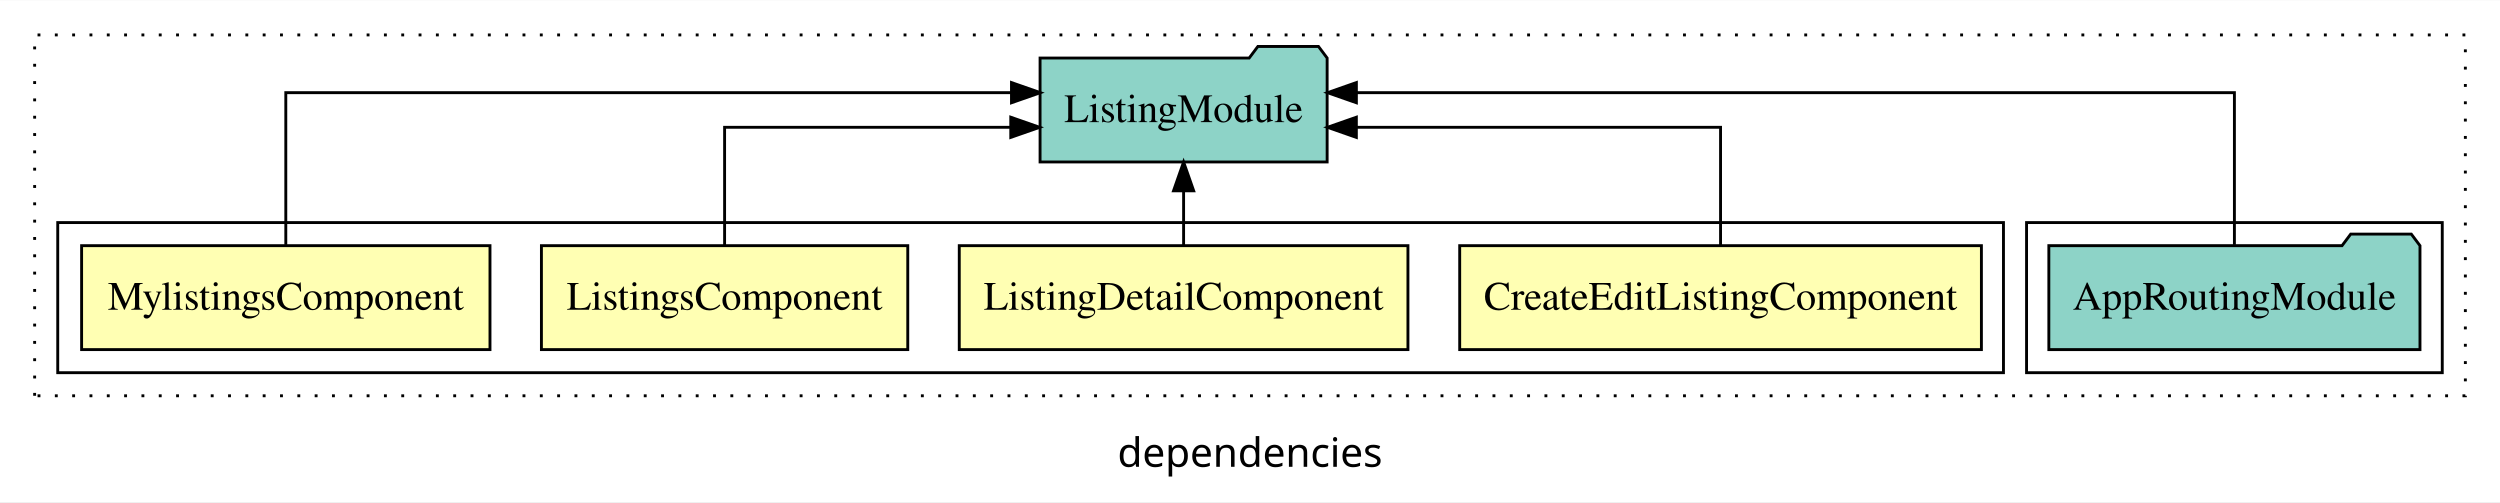
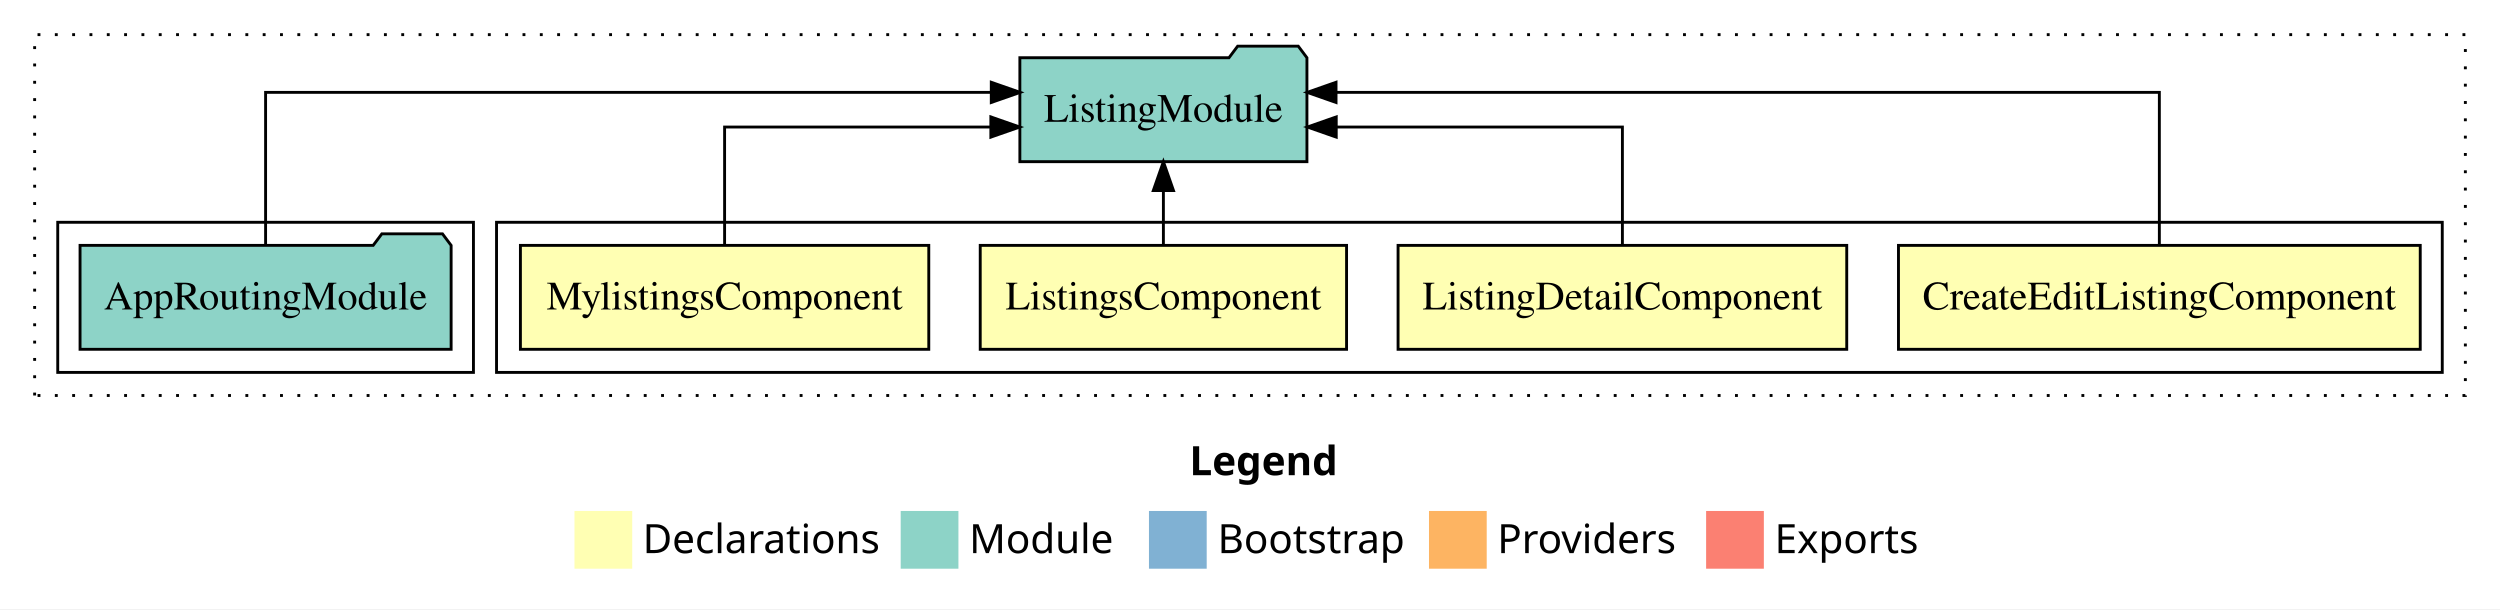
- <svg xmlns="http://www.w3.org/2000/svg" width="866pt" height="174pt" viewBox="0.00 0.00 866.00 173.80">
-   <g id="graph0" class="graph" transform="scale(1 1) rotate(0) translate(4 169.8)">
-     <polygon fill="white" stroke="transparent" points="-4,4 -4,-169.8 862,-169.8 862,4 -4,4" />
-     <text text-anchor="middle" x="429" y="-8.2" font-family="sans-serif" font-size="14.00">dependencies</text>
+ <svg xmlns="http://www.w3.org/2000/svg" width="866pt" height="211pt" viewBox="0.00 0.00 866.00 211.00">
+   <g id="graph0" class="graph" transform="scale(1 1) rotate(0) translate(4 207)">
+     <polygon fill="white" stroke="transparent" points="-4,4 -4,-207 862,-207 862,4 -4,4" />
+     <text text-anchor="start" x="408.01" y="-42.4" font-family="Times-12" font-weight="bold" font-size="14.00">Legend</text>
+     <polygon fill="#ffffb3" stroke="transparent" points="195,-10 195,-30 215,-30 215,-10 195,-10" />
+     <text text-anchor="start" x="218.63" y="-15.4" font-family="Times-12" font-size="14.00">  Declarations</text>
+     <polygon fill="#8dd3c7" stroke="transparent" points="308,-10 308,-30 328,-30 328,-10 308,-10" />
+     <text text-anchor="start" x="331.73" y="-15.4" font-family="Times-12" font-size="14.00">  Module</text>
+     <polygon fill="#80b1d3" stroke="transparent" points="394,-10 394,-30 414,-30 414,-10 394,-10" />
+     <text text-anchor="start" x="417.78" y="-15.4" font-family="Times-12" font-size="14.00">  Bootstrap</text>
+     <polygon fill="#fdb462" stroke="transparent" points="491,-10 491,-30 511,-30 511,-10 491,-10" />
+     <text text-anchor="start" x="514.67" y="-15.4" font-family="Times-12" font-size="14.00">  Providers</text>
+     <polygon fill="#fb8072" stroke="transparent" points="587,-10 587,-30 607,-30 607,-10 587,-10" />
+     <text text-anchor="start" x="610.73" y="-15.4" font-family="Times-12" font-size="14.00">  Exports</text>
    <g id="clust1" class="cluster">
-       <polygon fill="none" stroke="black" stroke-dasharray="1,5" points="8,-32.8 8,-157.8 850,-157.8 850,-32.8 8,-32.8" />
+       <polygon fill="none" stroke="black" stroke-dasharray="1,5" points="8,-70 8,-195 850,-195 850,-70 8,-70" />
+     </g>
+     <g id="clust2" class="cluster">
+       <polygon fill="none" stroke="black" points="168,-78 168,-130 842,-130 842,-78 168,-78" />
    </g>
    <g id="clust7" class="cluster">
-       <polygon fill="none" stroke="black" points="698,-40.8 698,-92.8 842,-92.8 842,-40.8 698,-40.8" />
-     </g>
-     <g id="clust2" class="cluster">
-       <polygon fill="none" stroke="black" points="16,-40.8 16,-92.8 690,-92.8 690,-40.8 16,-40.8" />
+       <polygon fill="none" stroke="black" points="16,-78 16,-130 160,-130 160,-78 16,-78" />
    </g>
    <g id="node1" class="node">
-       <polygon fill="#ffffb3" stroke="black" points="682.36,-84.8 501.64,-84.8 501.64,-48.8 682.36,-48.8 682.36,-84.8" />
-       <text text-anchor="middle" x="592" y="-62.6" font-family="Times,serif" font-size="14.00">CreateEditListingComponent</text>
+       <polygon fill="#ffffb3" stroke="black" points="834.37,-122 653.63,-122 653.63,-86 834.37,-86 834.37,-122" />
+       <text text-anchor="middle" x="744" y="-99.8" font-family="Times,serif" font-size="14.00">CreateEditListingComponent</text>
    </g>
    <g id="node5" class="node">
-       <polygon fill="#8dd3c7" stroke="black" points="455.72,-149.8 452.72,-153.8 431.72,-153.8 428.72,-149.8 356.28,-149.8 356.28,-113.8 455.72,-113.8 455.72,-149.8" />
-       <text text-anchor="middle" x="406" y="-127.6" font-family="Times,serif" font-size="14.00">ListingModule</text>
+       <polygon fill="#8dd3c7" stroke="black" points="448.72,-187 445.72,-191 424.72,-191 421.72,-187 349.28,-187 349.28,-151 448.72,-151 448.72,-187" />
+       <text text-anchor="middle" x="399" y="-164.8" font-family="Times,serif" font-size="14.00">ListingModule</text>
    </g>
    <g id="edge1" class="edge">
-       <path fill="none" stroke="black" d="M592,-84.82C592,-102.17 592,-125.8 592,-125.8 592,-125.8 465.84,-125.8 465.84,-125.8" />
-       <polygon fill="black" stroke="black" points="465.84,-122.3 455.84,-125.8 465.84,-129.3 465.84,-122.3" />
+       <path fill="none" stroke="black" d="M744,-122.28C744,-143.32 744,-175 744,-175 744,-175 458.8,-175 458.8,-175" />
+       <polygon fill="black" stroke="black" points="458.8,-171.5 448.8,-175 458.8,-178.5 458.8,-171.5" />
    </g>
    <g id="node2" class="node">
-       <polygon fill="#ffffb3" stroke="black" points="483.71,-84.8 328.29,-84.8 328.29,-48.8 483.71,-48.8 483.71,-84.8" />
-       <text text-anchor="middle" x="406" y="-62.6" font-family="Times,serif" font-size="14.00">ListingDetailComponent</text>
+       <polygon fill="#ffffb3" stroke="black" points="635.71,-122 480.29,-122 480.29,-86 635.71,-86 635.71,-122" />
+       <text text-anchor="middle" x="558" y="-99.8" font-family="Times,serif" font-size="14.00">ListingDetailComponent</text>
    </g>
    <g id="edge2" class="edge">
-       <path fill="none" stroke="black" d="M406,-84.91C406,-84.91 406,-103.79 406,-103.79" />
-       <polygon fill="black" stroke="black" points="402.5,-103.79 406,-113.79 409.5,-103.79 402.5,-103.79" />
+       <path fill="none" stroke="black" d="M558,-122.02C558,-139.37 558,-163 558,-163 558,-163 458.87,-163 458.87,-163" />
+       <polygon fill="black" stroke="black" points="458.87,-159.5 448.87,-163 458.87,-166.5 458.87,-159.5" />
    </g>
    <g id="node3" class="node">
-       <polygon fill="#ffffb3" stroke="black" points="310.45,-84.8 183.55,-84.8 183.55,-48.8 310.45,-48.8 310.45,-84.8" />
-       <text text-anchor="middle" x="247" y="-62.6" font-family="Times,serif" font-size="14.00">ListingsComponent</text>
+       <polygon fill="#ffffb3" stroke="black" points="462.45,-122 335.55,-122 335.55,-86 462.45,-86 462.45,-122" />
+       <text text-anchor="middle" x="399" y="-99.8" font-family="Times,serif" font-size="14.00">ListingsComponent</text>
    </g>
    <g id="edge3" class="edge">
-       <path fill="none" stroke="black" d="M247,-84.82C247,-102.17 247,-125.8 247,-125.8 247,-125.8 346.13,-125.8 346.13,-125.8" />
-       <polygon fill="black" stroke="black" points="346.13,-129.3 356.13,-125.8 346.13,-122.3 346.13,-129.3" />
+       <path fill="none" stroke="black" d="M399,-122.11C399,-122.11 399,-140.99 399,-140.99" />
+       <polygon fill="black" stroke="black" points="395.5,-140.99 399,-150.99 402.5,-140.99 395.5,-140.99" />
    </g>
    <g id="node4" class="node">
-       <polygon fill="#ffffb3" stroke="black" points="165.73,-84.8 24.27,-84.8 24.27,-48.8 165.73,-48.8 165.73,-84.8" />
-       <text text-anchor="middle" x="95" y="-62.6" font-family="Times,serif" font-size="14.00">MylistingsComponent</text>
+       <polygon fill="#ffffb3" stroke="black" points="317.73,-122 176.27,-122 176.27,-86 317.73,-86 317.73,-122" />
+       <text text-anchor="middle" x="247" y="-99.8" font-family="Times,serif" font-size="14.00">MylistingsComponent</text>
    </g>
    <g id="edge4" class="edge">
-       <path fill="none" stroke="black" d="M95,-85.08C95,-106.12 95,-137.8 95,-137.8 95,-137.8 346.38,-137.8 346.38,-137.8" />
-       <polygon fill="black" stroke="black" points="346.38,-141.3 356.38,-137.8 346.38,-134.3 346.38,-141.3" />
+       <path fill="none" stroke="black" d="M247,-122.02C247,-139.37 247,-163 247,-163 247,-163 339.23,-163 339.23,-163" />
+       <polygon fill="black" stroke="black" points="339.23,-166.5 349.23,-163 339.23,-159.5 339.23,-166.5" />
    </g>
    <g id="node6" class="node">
-       <polygon fill="#8dd3c7" stroke="black" points="834.28,-84.8 831.28,-88.8 810.28,-88.8 807.28,-84.8 705.72,-84.8 705.72,-48.8 834.28,-48.8 834.28,-84.8" />
-       <text text-anchor="middle" x="770" y="-62.6" font-family="Times,serif" font-size="14.00">AppRoutingModule</text>
+       <polygon fill="#8dd3c7" stroke="black" points="152.27,-122 149.27,-126 128.27,-126 125.27,-122 23.73,-122 23.73,-86 152.27,-86 152.27,-122" />
+       <text text-anchor="middle" x="88" y="-99.8" font-family="Times,serif" font-size="14.00">AppRoutingModule</text>
    </g>
    <g id="edge5" class="edge">
-       <path fill="none" stroke="black" d="M770,-85.08C770,-106.12 770,-137.8 770,-137.8 770,-137.8 465.85,-137.8 465.85,-137.8" />
-       <polygon fill="black" stroke="black" points="465.85,-134.3 455.85,-137.8 465.85,-141.3 465.85,-134.3" />
+       <path fill="none" stroke="black" d="M88,-122.28C88,-143.32 88,-175 88,-175 88,-175 339.38,-175 339.38,-175" />
+       <polygon fill="black" stroke="black" points="339.38,-178.5 349.38,-175 339.38,-171.5 339.38,-178.5" />
    </g>
  </g>
</svg>
